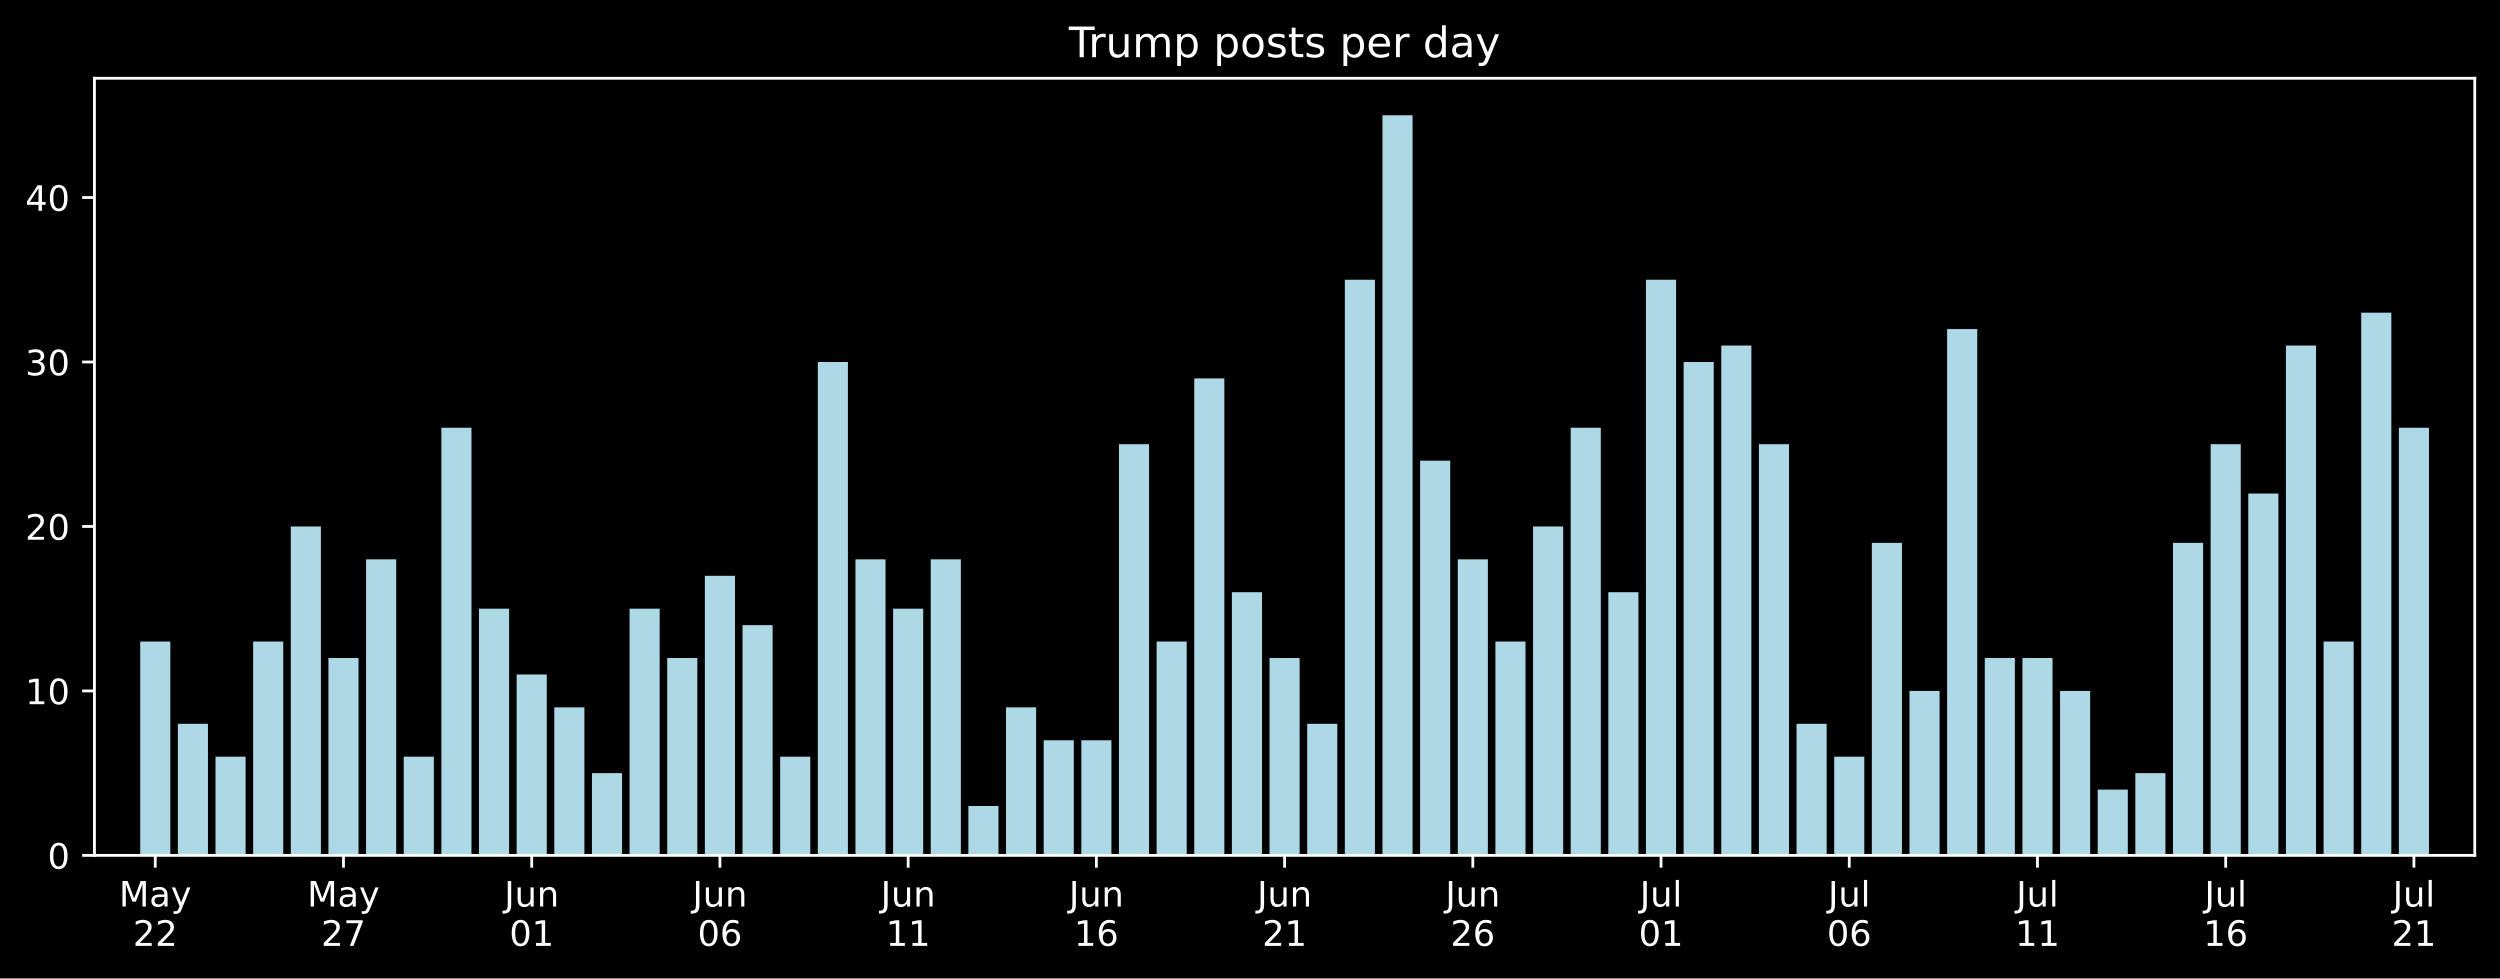
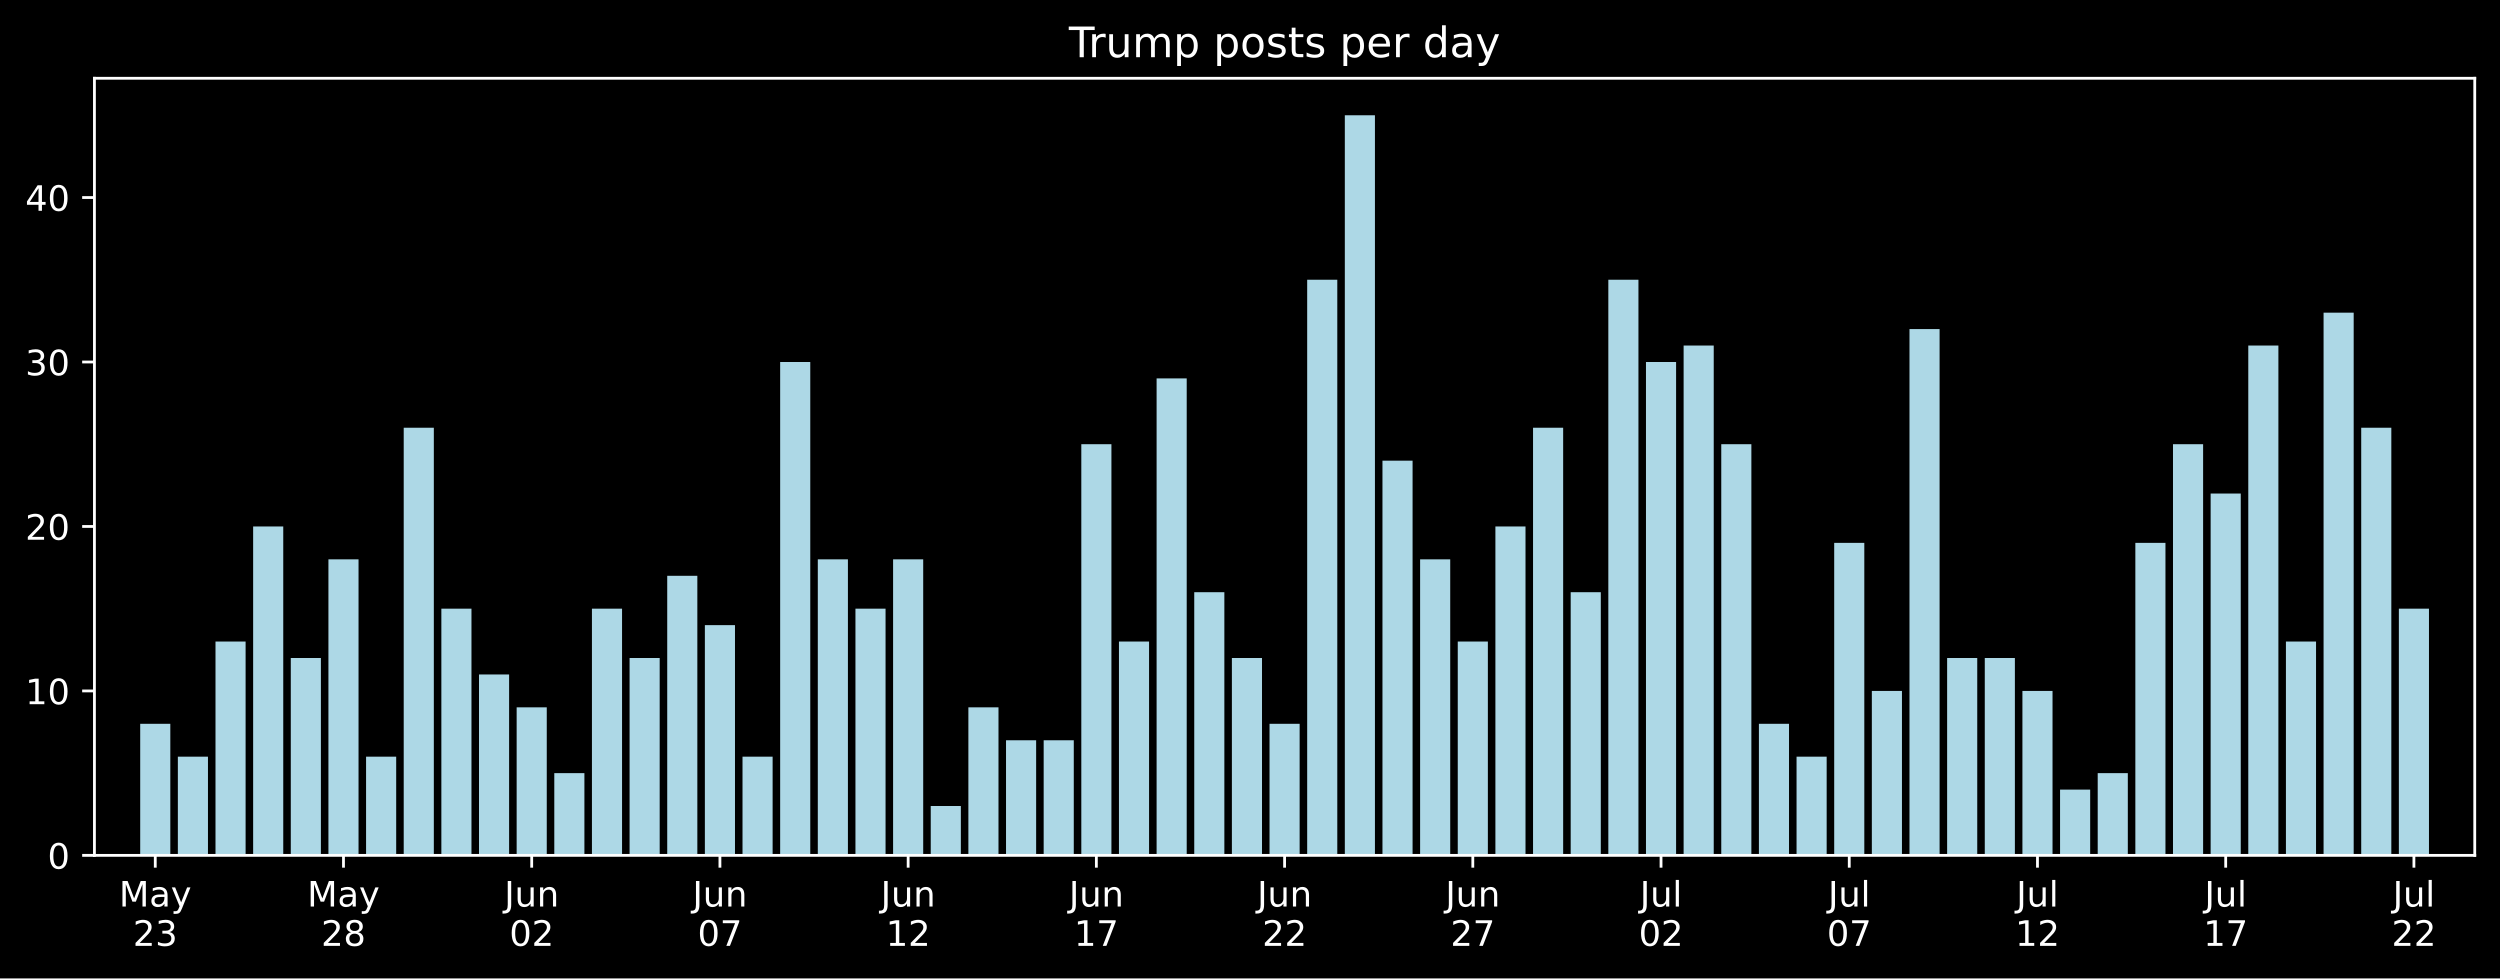
<svg xmlns="http://www.w3.org/2000/svg" xmlns:xlink="http://www.w3.org/1999/xlink" width="712.835pt" height="278.97pt" viewBox="0 0 712.835 278.97" version="1.1">
  <defs>
    <style type="text/css">*{stroke-linejoin: round; stroke-linecap: butt}</style>
  </defs>
  <g id="figure_1">
    <g id="patch_1">
      <path d="M 0 278.97  L 712.835 278.97  L 712.835 0  L 0 0  z " />
    </g>
    <g id="axes_1">
      <g id="patch_2">
        <path d="M 26.925 243.894  L 705.635 243.894  L 705.635 22.318  L 26.925 22.318  z " />
      </g>
      <g id="patch_3">
-         <path d="M 39.977 243.894  L 48.564 243.894  L 48.564 182.931  L 39.977 182.931  z " clip-path="url(#p8a9aedd2ec)" style="fill: #add8e6" />
+         <path d="M 39.977 243.894  L 48.564 243.894  L 48.564 206.379  L 39.977 206.379  z " clip-path="url(#pc06108d50e)" style="fill: #add8e6" />
      </g>
      <g id="patch_4">
-         <path d="M 50.711 243.894  L 59.298 243.894  L 59.298 206.379  L 50.711 206.379  z " clip-path="url(#p8a9aedd2ec)" style="fill: #add8e6" />
+         <path d="M 50.711 243.894  L 59.298 243.894  L 59.298 215.757  L 50.711 215.757  z " clip-path="url(#pc06108d50e)" style="fill: #add8e6" />
      </g>
      <g id="patch_5">
-         <path d="M 61.444 243.894  L 70.031 243.894  L 70.031 215.757  L 61.444 215.757  z " clip-path="url(#p8a9aedd2ec)" style="fill: #add8e6" />
+         <path d="M 61.444 243.894  L 70.031 243.894  L 70.031 182.931  L 61.444 182.931  z " clip-path="url(#pc06108d50e)" style="fill: #add8e6" />
      </g>
      <g id="patch_6">
-         <path d="M 72.178 243.894  L 80.765 243.894  L 80.765 182.931  L 72.178 182.931  z " clip-path="url(#p8a9aedd2ec)" style="fill: #add8e6" />
+         <path d="M 72.178 243.894  L 80.765 243.894  L 80.765 150.105  L 72.178 150.105  z " clip-path="url(#pc06108d50e)" style="fill: #add8e6" />
      </g>
      <g id="patch_7">
-         <path d="M 82.912 243.894  L 91.499 243.894  L 91.499 150.105  L 82.912 150.105  z " clip-path="url(#p8a9aedd2ec)" style="fill: #add8e6" />
+         <path d="M 82.912 243.894  L 91.499 243.894  L 91.499 187.621  L 82.912 187.621  z " clip-path="url(#pc06108d50e)" style="fill: #add8e6" />
      </g>
      <g id="patch_8">
-         <path d="M 93.645 243.894  L 102.232 243.894  L 102.232 187.621  L 93.645 187.621  z " clip-path="url(#p8a9aedd2ec)" style="fill: #add8e6" />
+         <path d="M 93.645 243.894  L 102.232 243.894  L 102.232 159.484  L 93.645 159.484  z " clip-path="url(#pc06108d50e)" style="fill: #add8e6" />
      </g>
      <g id="patch_9">
-         <path d="M 104.379 243.894  L 112.966 243.894  L 112.966 159.484  L 104.379 159.484  z " clip-path="url(#p8a9aedd2ec)" style="fill: #add8e6" />
+         <path d="M 104.379 243.894  L 112.966 243.894  L 112.966 215.757  L 104.379 215.757  z " clip-path="url(#pc06108d50e)" style="fill: #add8e6" />
      </g>
      <g id="patch_10">
-         <path d="M 115.113 243.894  L 123.7 243.894  L 123.7 215.757  L 115.113 215.757  z " clip-path="url(#p8a9aedd2ec)" style="fill: #add8e6" />
+         <path d="M 115.113 243.894  L 123.7 243.894  L 123.7 121.969  L 115.113 121.969  z " clip-path="url(#pc06108d50e)" style="fill: #add8e6" />
      </g>
      <g id="patch_11">
-         <path d="M 125.846 243.894  L 134.433 243.894  L 134.433 121.969  L 125.846 121.969  z " clip-path="url(#p8a9aedd2ec)" style="fill: #add8e6" />
+         <path d="M 125.846 243.894  L 134.433 243.894  L 134.433 173.553  L 125.846 173.553  z " clip-path="url(#pc06108d50e)" style="fill: #add8e6" />
      </g>
      <g id="patch_12">
-         <path d="M 136.58 243.894  L 145.167 243.894  L 145.167 173.553  L 136.58 173.553  z " clip-path="url(#p8a9aedd2ec)" style="fill: #add8e6" />
+         <path d="M 136.58 243.894  L 145.167 243.894  L 145.167 192.31  L 136.58 192.31  z " clip-path="url(#pc06108d50e)" style="fill: #add8e6" />
      </g>
      <g id="patch_13">
-         <path d="M 147.314 243.894  L 155.901 243.894  L 155.901 192.31  L 147.314 192.31  z " clip-path="url(#p8a9aedd2ec)" style="fill: #add8e6" />
+         <path d="M 147.314 243.894  L 155.901 243.894  L 155.901 201.689  L 147.314 201.689  z " clip-path="url(#pc06108d50e)" style="fill: #add8e6" />
      </g>
      <g id="patch_14">
-         <path d="M 158.047 243.894  L 166.634 243.894  L 166.634 201.689  L 158.047 201.689  z " clip-path="url(#p8a9aedd2ec)" style="fill: #add8e6" />
+         <path d="M 158.047 243.894  L 166.634 243.894  L 166.634 220.447  L 158.047 220.447  z " clip-path="url(#pc06108d50e)" style="fill: #add8e6" />
      </g>
      <g id="patch_15">
-         <path d="M 168.781 243.894  L 177.368 243.894  L 177.368 220.447  L 168.781 220.447  z " clip-path="url(#p8a9aedd2ec)" style="fill: #add8e6" />
+         <path d="M 168.781 243.894  L 177.368 243.894  L 177.368 173.553  L 168.781 173.553  z " clip-path="url(#pc06108d50e)" style="fill: #add8e6" />
      </g>
      <g id="patch_16">
-         <path d="M 179.515 243.894  L 188.101 243.894  L 188.101 173.553  L 179.515 173.553  z " clip-path="url(#p8a9aedd2ec)" style="fill: #add8e6" />
+         <path d="M 179.515 243.894  L 188.101 243.894  L 188.101 187.621  L 179.515 187.621  z " clip-path="url(#pc06108d50e)" style="fill: #add8e6" />
      </g>
      <g id="patch_17">
-         <path d="M 190.248 243.894  L 198.835 243.894  L 198.835 187.621  L 190.248 187.621  z " clip-path="url(#p8a9aedd2ec)" style="fill: #add8e6" />
+         <path d="M 190.248 243.894  L 198.835 243.894  L 198.835 164.174  L 190.248 164.174  z " clip-path="url(#pc06108d50e)" style="fill: #add8e6" />
      </g>
      <g id="patch_18">
-         <path d="M 200.982 243.894  L 209.569 243.894  L 209.569 164.174  L 200.982 164.174  z " clip-path="url(#p8a9aedd2ec)" style="fill: #add8e6" />
+         <path d="M 200.982 243.894  L 209.569 243.894  L 209.569 178.242  L 200.982 178.242  z " clip-path="url(#pc06108d50e)" style="fill: #add8e6" />
      </g>
      <g id="patch_19">
-         <path d="M 211.715 243.894  L 220.302 243.894  L 220.302 178.242  L 211.715 178.242  z " clip-path="url(#p8a9aedd2ec)" style="fill: #add8e6" />
+         <path d="M 211.715 243.894  L 220.302 243.894  L 220.302 215.757  L 211.715 215.757  z " clip-path="url(#pc06108d50e)" style="fill: #add8e6" />
      </g>
      <g id="patch_20">
-         <path d="M 222.449 243.894  L 231.036 243.894  L 231.036 215.757  L 222.449 215.757  z " clip-path="url(#p8a9aedd2ec)" style="fill: #add8e6" />
+         <path d="M 222.449 243.894  L 231.036 243.894  L 231.036 103.211  L 222.449 103.211  z " clip-path="url(#pc06108d50e)" style="fill: #add8e6" />
      </g>
      <g id="patch_21">
-         <path d="M 233.183 243.894  L 241.77 243.894  L 241.77 103.211  L 233.183 103.211  z " clip-path="url(#p8a9aedd2ec)" style="fill: #add8e6" />
+         <path d="M 233.183 243.894  L 241.77 243.894  L 241.77 159.484  L 233.183 159.484  z " clip-path="url(#pc06108d50e)" style="fill: #add8e6" />
      </g>
      <g id="patch_22">
-         <path d="M 243.916 243.894  L 252.503 243.894  L 252.503 159.484  L 243.916 159.484  z " clip-path="url(#p8a9aedd2ec)" style="fill: #add8e6" />
+         <path d="M 243.916 243.894  L 252.503 243.894  L 252.503 173.553  L 243.916 173.553  z " clip-path="url(#pc06108d50e)" style="fill: #add8e6" />
      </g>
      <g id="patch_23">
-         <path d="M 254.65 243.894  L 263.237 243.894  L 263.237 173.553  L 254.65 173.553  z " clip-path="url(#p8a9aedd2ec)" style="fill: #add8e6" />
+         <path d="M 254.65 243.894  L 263.237 243.894  L 263.237 159.484  L 254.65 159.484  z " clip-path="url(#pc06108d50e)" style="fill: #add8e6" />
      </g>
      <g id="patch_24">
-         <path d="M 265.384 243.894  L 273.971 243.894  L 273.971 159.484  L 265.384 159.484  z " clip-path="url(#p8a9aedd2ec)" style="fill: #add8e6" />
+         <path d="M 265.384 243.894  L 273.971 243.894  L 273.971 229.826  L 265.384 229.826  z " clip-path="url(#pc06108d50e)" style="fill: #add8e6" />
      </g>
      <g id="patch_25">
-         <path d="M 276.117 243.894  L 284.704 243.894  L 284.704 229.826  L 276.117 229.826  z " clip-path="url(#p8a9aedd2ec)" style="fill: #add8e6" />
+         <path d="M 276.117 243.894  L 284.704 243.894  L 284.704 201.689  L 276.117 201.689  z " clip-path="url(#pc06108d50e)" style="fill: #add8e6" />
      </g>
      <g id="patch_26">
-         <path d="M 286.851 243.894  L 295.438 243.894  L 295.438 201.689  L 286.851 201.689  z " clip-path="url(#p8a9aedd2ec)" style="fill: #add8e6" />
+         <path d="M 286.851 243.894  L 295.438 243.894  L 295.438 211.068  L 286.851 211.068  z " clip-path="url(#pc06108d50e)" style="fill: #add8e6" />
      </g>
      <g id="patch_27">
-         <path d="M 297.585 243.894  L 306.172 243.894  L 306.172 211.068  L 297.585 211.068  z " clip-path="url(#p8a9aedd2ec)" style="fill: #add8e6" />
+         <path d="M 297.585 243.894  L 306.172 243.894  L 306.172 211.068  L 297.585 211.068  z " clip-path="url(#pc06108d50e)" style="fill: #add8e6" />
      </g>
      <g id="patch_28">
-         <path d="M 308.318 243.894  L 316.905 243.894  L 316.905 211.068  L 308.318 211.068  z " clip-path="url(#p8a9aedd2ec)" style="fill: #add8e6" />
+         <path d="M 308.318 243.894  L 316.905 243.894  L 316.905 126.658  L 308.318 126.658  z " clip-path="url(#pc06108d50e)" style="fill: #add8e6" />
      </g>
      <g id="patch_29">
-         <path d="M 319.052 243.894  L 327.639 243.894  L 327.639 126.658  L 319.052 126.658  z " clip-path="url(#p8a9aedd2ec)" style="fill: #add8e6" />
+         <path d="M 319.052 243.894  L 327.639 243.894  L 327.639 182.931  L 319.052 182.931  z " clip-path="url(#pc06108d50e)" style="fill: #add8e6" />
      </g>
      <g id="patch_30">
-         <path d="M 329.786 243.894  L 338.373 243.894  L 338.373 182.931  L 329.786 182.931  z " clip-path="url(#p8a9aedd2ec)" style="fill: #add8e6" />
+         <path d="M 329.786 243.894  L 338.373 243.894  L 338.373 107.9  L 329.786 107.9  z " clip-path="url(#pc06108d50e)" style="fill: #add8e6" />
      </g>
      <g id="patch_31">
-         <path d="M 340.519 243.894  L 349.106 243.894  L 349.106 107.9  L 340.519 107.9  z " clip-path="url(#p8a9aedd2ec)" style="fill: #add8e6" />
+         <path d="M 340.519 243.894  L 349.106 243.894  L 349.106 168.863  L 340.519 168.863  z " clip-path="url(#pc06108d50e)" style="fill: #add8e6" />
      </g>
      <g id="patch_32">
-         <path d="M 351.253 243.894  L 359.84 243.894  L 359.84 168.863  L 351.253 168.863  z " clip-path="url(#p8a9aedd2ec)" style="fill: #add8e6" />
+         <path d="M 351.253 243.894  L 359.84 243.894  L 359.84 187.621  L 351.253 187.621  z " clip-path="url(#pc06108d50e)" style="fill: #add8e6" />
      </g>
      <g id="patch_33">
-         <path d="M 361.987 243.894  L 370.573 243.894  L 370.573 187.621  L 361.987 187.621  z " clip-path="url(#p8a9aedd2ec)" style="fill: #add8e6" />
+         <path d="M 361.987 243.894  L 370.573 243.894  L 370.573 206.379  L 361.987 206.379  z " clip-path="url(#pc06108d50e)" style="fill: #add8e6" />
      </g>
      <g id="patch_34">
-         <path d="M 372.72 243.894  L 381.307 243.894  L 381.307 206.379  L 372.72 206.379  z " clip-path="url(#p8a9aedd2ec)" style="fill: #add8e6" />
+         <path d="M 372.72 243.894  L 381.307 243.894  L 381.307 79.764  L 372.72 79.764  z " clip-path="url(#pc06108d50e)" style="fill: #add8e6" />
      </g>
      <g id="patch_35">
-         <path d="M 383.454 243.894  L 392.041 243.894  L 392.041 79.764  L 383.454 79.764  z " clip-path="url(#p8a9aedd2ec)" style="fill: #add8e6" />
+         <path d="M 383.454 243.894  L 392.041 243.894  L 392.041 32.869  L 383.454 32.869  z " clip-path="url(#pc06108d50e)" style="fill: #add8e6" />
      </g>
      <g id="patch_36">
-         <path d="M 394.187 243.894  L 402.774 243.894  L 402.774 32.869  L 394.187 32.869  z " clip-path="url(#p8a9aedd2ec)" style="fill: #add8e6" />
+         <path d="M 394.187 243.894  L 402.774 243.894  L 402.774 131.348  L 394.187 131.348  z " clip-path="url(#pc06108d50e)" style="fill: #add8e6" />
      </g>
      <g id="patch_37">
-         <path d="M 404.921 243.894  L 413.508 243.894  L 413.508 131.348  L 404.921 131.348  z " clip-path="url(#p8a9aedd2ec)" style="fill: #add8e6" />
+         <path d="M 404.921 243.894  L 413.508 243.894  L 413.508 159.484  L 404.921 159.484  z " clip-path="url(#pc06108d50e)" style="fill: #add8e6" />
      </g>
      <g id="patch_38">
-         <path d="M 415.655 243.894  L 424.242 243.894  L 424.242 159.484  L 415.655 159.484  z " clip-path="url(#p8a9aedd2ec)" style="fill: #add8e6" />
+         <path d="M 415.655 243.894  L 424.242 243.894  L 424.242 182.931  L 415.655 182.931  z " clip-path="url(#pc06108d50e)" style="fill: #add8e6" />
      </g>
      <g id="patch_39">
-         <path d="M 426.388 243.894  L 434.975 243.894  L 434.975 182.931  L 426.388 182.931  z " clip-path="url(#p8a9aedd2ec)" style="fill: #add8e6" />
+         <path d="M 426.388 243.894  L 434.975 243.894  L 434.975 150.105  L 426.388 150.105  z " clip-path="url(#pc06108d50e)" style="fill: #add8e6" />
      </g>
      <g id="patch_40">
-         <path d="M 437.122 243.894  L 445.709 243.894  L 445.709 150.105  L 437.122 150.105  z " clip-path="url(#p8a9aedd2ec)" style="fill: #add8e6" />
+         <path d="M 437.122 243.894  L 445.709 243.894  L 445.709 121.969  L 437.122 121.969  z " clip-path="url(#pc06108d50e)" style="fill: #add8e6" />
      </g>
      <g id="patch_41">
-         <path d="M 447.856 243.894  L 456.443 243.894  L 456.443 121.969  L 447.856 121.969  z " clip-path="url(#p8a9aedd2ec)" style="fill: #add8e6" />
+         <path d="M 447.856 243.894  L 456.443 243.894  L 456.443 168.863  L 447.856 168.863  z " clip-path="url(#pc06108d50e)" style="fill: #add8e6" />
      </g>
      <g id="patch_42">
-         <path d="M 458.589 243.894  L 467.176 243.894  L 467.176 168.863  L 458.589 168.863  z " clip-path="url(#p8a9aedd2ec)" style="fill: #add8e6" />
+         <path d="M 458.589 243.894  L 467.176 243.894  L 467.176 79.764  L 458.589 79.764  z " clip-path="url(#pc06108d50e)" style="fill: #add8e6" />
      </g>
      <g id="patch_43">
-         <path d="M 469.323 243.894  L 477.91 243.894  L 477.91 79.764  L 469.323 79.764  z " clip-path="url(#p8a9aedd2ec)" style="fill: #add8e6" />
+         <path d="M 469.323 243.894  L 477.91 243.894  L 477.91 103.211  L 469.323 103.211  z " clip-path="url(#pc06108d50e)" style="fill: #add8e6" />
      </g>
      <g id="patch_44">
-         <path d="M 480.057 243.894  L 488.644 243.894  L 488.644 103.211  L 480.057 103.211  z " clip-path="url(#p8a9aedd2ec)" style="fill: #add8e6" />
+         <path d="M 480.057 243.894  L 488.644 243.894  L 488.644 98.522  L 480.057 98.522  z " clip-path="url(#pc06108d50e)" style="fill: #add8e6" />
      </g>
      <g id="patch_45">
-         <path d="M 490.79 243.894  L 499.377 243.894  L 499.377 98.522  L 490.79 98.522  z " clip-path="url(#p8a9aedd2ec)" style="fill: #add8e6" />
+         <path d="M 490.79 243.894  L 499.377 243.894  L 499.377 126.658  L 490.79 126.658  z " clip-path="url(#pc06108d50e)" style="fill: #add8e6" />
      </g>
      <g id="patch_46">
-         <path d="M 501.524 243.894  L 510.111 243.894  L 510.111 126.658  L 501.524 126.658  z " clip-path="url(#p8a9aedd2ec)" style="fill: #add8e6" />
+         <path d="M 501.524 243.894  L 510.111 243.894  L 510.111 206.379  L 501.524 206.379  z " clip-path="url(#pc06108d50e)" style="fill: #add8e6" />
      </g>
      <g id="patch_47">
-         <path d="M 512.258 243.894  L 520.845 243.894  L 520.845 206.379  L 512.258 206.379  z " clip-path="url(#p8a9aedd2ec)" style="fill: #add8e6" />
+         <path d="M 512.258 243.894  L 520.845 243.894  L 520.845 215.757  L 512.258 215.757  z " clip-path="url(#pc06108d50e)" style="fill: #add8e6" />
      </g>
      <g id="patch_48">
-         <path d="M 522.991 243.894  L 531.578 243.894  L 531.578 215.757  L 522.991 215.757  z " clip-path="url(#p8a9aedd2ec)" style="fill: #add8e6" />
+         <path d="M 522.991 243.894  L 531.578 243.894  L 531.578 154.795  L 522.991 154.795  z " clip-path="url(#pc06108d50e)" style="fill: #add8e6" />
      </g>
      <g id="patch_49">
-         <path d="M 533.725 243.894  L 542.312 243.894  L 542.312 154.795  L 533.725 154.795  z " clip-path="url(#p8a9aedd2ec)" style="fill: #add8e6" />
+         <path d="M 533.725 243.894  L 542.312 243.894  L 542.312 197  L 533.725 197  z " clip-path="url(#pc06108d50e)" style="fill: #add8e6" />
      </g>
      <g id="patch_50">
-         <path d="M 544.459 243.894  L 553.045 243.894  L 553.045 197  L 544.459 197  z " clip-path="url(#p8a9aedd2ec)" style="fill: #add8e6" />
+         <path d="M 544.459 243.894  L 553.045 243.894  L 553.045 93.832  L 544.459 93.832  z " clip-path="url(#pc06108d50e)" style="fill: #add8e6" />
      </g>
      <g id="patch_51">
-         <path d="M 555.192 243.894  L 563.779 243.894  L 563.779 93.832  L 555.192 93.832  z " clip-path="url(#p8a9aedd2ec)" style="fill: #add8e6" />
+         <path d="M 555.192 243.894  L 563.779 243.894  L 563.779 187.621  L 555.192 187.621  z " clip-path="url(#pc06108d50e)" style="fill: #add8e6" />
      </g>
      <g id="patch_52">
-         <path d="M 565.926 243.894  L 574.513 243.894  L 574.513 187.621  L 565.926 187.621  z " clip-path="url(#p8a9aedd2ec)" style="fill: #add8e6" />
+         <path d="M 565.926 243.894  L 574.513 243.894  L 574.513 187.621  L 565.926 187.621  z " clip-path="url(#pc06108d50e)" style="fill: #add8e6" />
      </g>
      <g id="patch_53">
-         <path d="M 576.659 243.894  L 585.246 243.894  L 585.246 187.621  L 576.659 187.621  z " clip-path="url(#p8a9aedd2ec)" style="fill: #add8e6" />
+         <path d="M 576.659 243.894  L 585.246 243.894  L 585.246 197  L 576.659 197  z " clip-path="url(#pc06108d50e)" style="fill: #add8e6" />
      </g>
      <g id="patch_54">
-         <path d="M 587.393 243.894  L 595.98 243.894  L 595.98 197  L 587.393 197  z " clip-path="url(#p8a9aedd2ec)" style="fill: #add8e6" />
+         <path d="M 587.393 243.894  L 595.98 243.894  L 595.98 225.136  L 587.393 225.136  z " clip-path="url(#pc06108d50e)" style="fill: #add8e6" />
      </g>
      <g id="patch_55">
-         <path d="M 598.127 243.894  L 606.714 243.894  L 606.714 225.136  L 598.127 225.136  z " clip-path="url(#p8a9aedd2ec)" style="fill: #add8e6" />
+         <path d="M 598.127 243.894  L 606.714 243.894  L 606.714 220.447  L 598.127 220.447  z " clip-path="url(#pc06108d50e)" style="fill: #add8e6" />
      </g>
      <g id="patch_56">
-         <path d="M 608.86 243.894  L 617.447 243.894  L 617.447 220.447  L 608.86 220.447  z " clip-path="url(#p8a9aedd2ec)" style="fill: #add8e6" />
+         <path d="M 608.86 243.894  L 617.447 243.894  L 617.447 154.795  L 608.86 154.795  z " clip-path="url(#pc06108d50e)" style="fill: #add8e6" />
      </g>
      <g id="patch_57">
-         <path d="M 619.594 243.894  L 628.181 243.894  L 628.181 154.795  L 619.594 154.795  z " clip-path="url(#p8a9aedd2ec)" style="fill: #add8e6" />
+         <path d="M 619.594 243.894  L 628.181 243.894  L 628.181 126.658  L 619.594 126.658  z " clip-path="url(#pc06108d50e)" style="fill: #add8e6" />
      </g>
      <g id="patch_58">
-         <path d="M 630.328 243.894  L 638.915 243.894  L 638.915 126.658  L 630.328 126.658  z " clip-path="url(#p8a9aedd2ec)" style="fill: #add8e6" />
+         <path d="M 630.328 243.894  L 638.915 243.894  L 638.915 140.726  L 630.328 140.726  z " clip-path="url(#pc06108d50e)" style="fill: #add8e6" />
      </g>
      <g id="patch_59">
-         <path d="M 641.061 243.894  L 649.648 243.894  L 649.648 140.726  L 641.061 140.726  z " clip-path="url(#p8a9aedd2ec)" style="fill: #add8e6" />
+         <path d="M 641.061 243.894  L 649.648 243.894  L 649.648 98.522  L 641.061 98.522  z " clip-path="url(#pc06108d50e)" style="fill: #add8e6" />
      </g>
      <g id="patch_60">
-         <path d="M 651.795 243.894  L 660.382 243.894  L 660.382 98.522  L 651.795 98.522  z " clip-path="url(#p8a9aedd2ec)" style="fill: #add8e6" />
+         <path d="M 651.795 243.894  L 660.382 243.894  L 660.382 182.931  L 651.795 182.931  z " clip-path="url(#pc06108d50e)" style="fill: #add8e6" />
      </g>
      <g id="patch_61">
-         <path d="M 662.529 243.894  L 671.116 243.894  L 671.116 182.931  L 662.529 182.931  z " clip-path="url(#p8a9aedd2ec)" style="fill: #add8e6" />
+         <path d="M 662.529 243.894  L 671.116 243.894  L 671.116 89.143  L 662.529 89.143  z " clip-path="url(#pc06108d50e)" style="fill: #add8e6" />
      </g>
      <g id="patch_62">
-         <path d="M 673.262 243.894  L 681.849 243.894  L 681.849 89.143  L 673.262 89.143  z " clip-path="url(#p8a9aedd2ec)" style="fill: #add8e6" />
+         <path d="M 673.262 243.894  L 681.849 243.894  L 681.849 121.969  L 673.262 121.969  z " clip-path="url(#pc06108d50e)" style="fill: #add8e6" />
      </g>
      <g id="patch_63">
-         <path d="M 683.996 243.894  L 692.583 243.894  L 692.583 121.969  L 683.996 121.969  z " clip-path="url(#p8a9aedd2ec)" style="fill: #add8e6" />
+         <path d="M 683.996 243.894  L 692.583 243.894  L 692.583 173.553  L 683.996 173.553  z " clip-path="url(#pc06108d50e)" style="fill: #add8e6" />
      </g>
      <g id="matplotlib.axis_1">
        <g id="xtick_1">
          <g id="line2d_1">
            <defs>
-               <path id="m2faa9146d8" d="M 0 0  L 0 3.5  " style="stroke: #ffffff; stroke-width: 0.8" />
+               <path id="m90e3560747" d="M 0 0  L 0 3.5  " style="stroke: #ffffff; stroke-width: 0.8" />
            </defs>
            <g>
-               <use xlink:href="#m2faa9146d8" x="44.271" y="243.894" style="fill: #ffffff; stroke: #ffffff; stroke-width: 0.8" />
+               <use xlink:href="#m90e3560747" x="44.271" y="243.894" style="fill: #ffffff; stroke: #ffffff; stroke-width: 0.8" />
            </g>
          </g>
          <g id="text_1">
            <g style="fill: #ffffff" transform="translate(33.93307 258.4926) scale(0.1 -0.1)">
              <defs>
                <path id="DejaVuSans-4d" d="M 628 4666  L 1569 4666  L 2759 1491  L 3956 4666  L 4897 4666  L 4897 0  L 4281 0  L 4281 4097  L 3078 897  L 2444 897  L 1241 4097  L 1241 0  L 628 0  L 628 4666  z " transform="scale(0.015625)" />
                <path id="DejaVuSans-61" d="M 2194 1759  Q 1497 1759 1228 1600  Q 959 1441 959 1056  Q 959 750 1161 570  Q 1363 391 1709 391  Q 2188 391 2477 730  Q 2766 1069 2766 1631  L 2766 1759  L 2194 1759  z M 3341 1997  L 3341 0  L 2766 0  L 2766 531  Q 2569 213 2275 61  Q 1981 -91 1556 -91  Q 1019 -91 701 211  Q 384 513 384 1019  Q 384 1609 779 1909  Q 1175 2209 1959 2209  L 2766 2209  L 2766 2266  Q 2766 2663 2505 2880  Q 2244 3097 1772 3097  Q 1472 3097 1187 3025  Q 903 2953 641 2809  L 641 3341  Q 956 3463 1253 3523  Q 1550 3584 1831 3584  Q 2591 3584 2966 3190  Q 3341 2797 3341 1997  z " transform="scale(0.015625)" />
                <path id="DejaVuSans-79" d="M 2059 -325  Q 1816 -950 1584 -1140  Q 1353 -1331 966 -1331  L 506 -1331  L 506 -850  L 844 -850  Q 1081 -850 1212 -737  Q 1344 -625 1503 -206  L 1606 56  L 191 3500  L 800 3500  L 1894 763  L 2988 3500  L 3597 3500  L 2059 -325  z " transform="scale(0.015625)" />
              </defs>
              <use xlink:href="#DejaVuSans-4d" />
              <use xlink:href="#DejaVuSans-61" x="86.279" />
              <use xlink:href="#DejaVuSans-79" x="147.559" />
            </g>
            <g style="fill: #ffffff" transform="translate(37.90807 269.6904) scale(0.1 -0.1)">
              <defs>
                <path id="DejaVuSans-32" d="M 1228 531  L 3431 531  L 3431 0  L 469 0  L 469 531  Q 828 903 1448 1529  Q 2069 2156 2228 2338  Q 2531 2678 2651 2914  Q 2772 3150 2772 3378  Q 2772 3750 2511 3984  Q 2250 4219 1831 4219  Q 1534 4219 1204 4116  Q 875 4013 500 3803  L 500 4441  Q 881 4594 1212 4672  Q 1544 4750 1819 4750  Q 2544 4750 2975 4387  Q 3406 4025 3406 3419  Q 3406 3131 3298 2873  Q 3191 2616 2906 2266  Q 2828 2175 2409 1742  Q 1991 1309 1228 531  z " transform="scale(0.015625)" />
+                 <path id="DejaVuSans-33" d="M 2597 2516  Q 3050 2419 3304 2112  Q 3559 1806 3559 1356  Q 3559 666 3084 287  Q 2609 -91 1734 -91  Q 1441 -91 1130 -33  Q 819 25 488 141  L 488 750  Q 750 597 1062 519  Q 1375 441 1716 441  Q 2309 441 2620 675  Q 2931 909 2931 1356  Q 2931 1769 2642 2001  Q 2353 2234 1838 2234  L 1294 2234  L 1294 2753  L 1863 2753  Q 2328 2753 2575 2939  Q 2822 3125 2822 3475  Q 2822 3834 2567 4026  Q 2313 4219 1838 4219  Q 1578 4219 1281 4162  Q 984 4106 628 3988  L 628 4550  Q 988 4650 1302 4700  Q 1616 4750 1894 4750  Q 2613 4750 3031 4423  Q 3450 4097 3450 3541  Q 3450 3153 3228 2886  Q 3006 2619 2597 2516  z " transform="scale(0.015625)" />
              </defs>
              <use xlink:href="#DejaVuSans-32" />
-               <use xlink:href="#DejaVuSans-32" x="63.623" />
+               <use xlink:href="#DejaVuSans-33" x="63.623" />
            </g>
          </g>
        </g>
        <g id="xtick_2">
          <g id="line2d_2">
            <g>
-               <use xlink:href="#m2faa9146d8" x="97.939" y="243.894" style="fill: #ffffff; stroke: #ffffff; stroke-width: 0.8" />
+               <use xlink:href="#m90e3560747" x="97.939" y="243.894" style="fill: #ffffff; stroke: #ffffff; stroke-width: 0.8" />
            </g>
          </g>
          <g id="text_2">
            <g style="fill: #ffffff" transform="translate(87.60131 258.4926) scale(0.1 -0.1)">
              <use xlink:href="#DejaVuSans-4d" />
              <use xlink:href="#DejaVuSans-61" x="86.279" />
              <use xlink:href="#DejaVuSans-79" x="147.559" />
            </g>
            <g style="fill: #ffffff" transform="translate(91.57631 269.6904) scale(0.1 -0.1)">
              <defs>
-                 <path id="DejaVuSans-37" d="M 525 4666  L 3525 4666  L 3525 4397  L 1831 0  L 1172 0  L 2766 4134  L 525 4134  L 525 4666  z " transform="scale(0.015625)" />
+                 <path id="DejaVuSans-38" d="M 2034 2216  Q 1584 2216 1326 1975  Q 1069 1734 1069 1313  Q 1069 891 1326 650  Q 1584 409 2034 409  Q 2484 409 2743 651  Q 3003 894 3003 1313  Q 3003 1734 2745 1975  Q 2488 2216 2034 2216  z M 1403 2484  Q 997 2584 770 2862  Q 544 3141 544 3541  Q 544 4100 942 4425  Q 1341 4750 2034 4750  Q 2731 4750 3128 4425  Q 3525 4100 3525 3541  Q 3525 3141 3298 2862  Q 3072 2584 2669 2484  Q 3125 2378 3379 2068  Q 3634 1759 3634 1313  Q 3634 634 3220 271  Q 2806 -91 2034 -91  Q 1263 -91 848 271  Q 434 634 434 1313  Q 434 1759 690 2068  Q 947 2378 1403 2484  z M 1172 3481  Q 1172 3119 1398 2916  Q 1625 2713 2034 2713  Q 2441 2713 2670 2916  Q 2900 3119 2900 3481  Q 2900 3844 2670 4047  Q 2441 4250 2034 4250  Q 1625 4250 1398 4047  Q 1172 3844 1172 3481  z " transform="scale(0.015625)" />
              </defs>
              <use xlink:href="#DejaVuSans-32" />
-               <use xlink:href="#DejaVuSans-37" x="63.623" />
+               <use xlink:href="#DejaVuSans-38" x="63.623" />
            </g>
          </g>
        </g>
        <g id="xtick_3">
          <g id="line2d_3">
            <g>
-               <use xlink:href="#m2faa9146d8" x="151.607" y="243.894" style="fill: #ffffff; stroke: #ffffff; stroke-width: 0.8" />
+               <use xlink:href="#m90e3560747" x="151.607" y="243.894" style="fill: #ffffff; stroke: #ffffff; stroke-width: 0.8" />
            </g>
          </g>
          <g id="text_3">
            <g style="fill: #ffffff" transform="translate(143.7945 258.4926) scale(0.1 -0.1)">
              <defs>
                <path id="DejaVuSans-4a" d="M 628 4666  L 1259 4666  L 1259 325  Q 1259 -519 939 -900  Q 619 -1281 -91 -1281  L -331 -1281  L -331 -750  L -134 -750  Q 284 -750 456 -515  Q 628 -281 628 325  L 628 4666  z " transform="scale(0.015625)" />
                <path id="DejaVuSans-75" d="M 544 1381  L 544 3500  L 1119 3500  L 1119 1403  Q 1119 906 1312 657  Q 1506 409 1894 409  Q 2359 409 2629 706  Q 2900 1003 2900 1516  L 2900 3500  L 3475 3500  L 3475 0  L 2900 0  L 2900 538  Q 2691 219 2414 64  Q 2138 -91 1772 -91  Q 1169 -91 856 284  Q 544 659 544 1381  z M 1991 3584  L 1991 3584  z " transform="scale(0.015625)" />
                <path id="DejaVuSans-6e" d="M 3513 2113  L 3513 0  L 2938 0  L 2938 2094  Q 2938 2591 2744 2837  Q 2550 3084 2163 3084  Q 1697 3084 1428 2787  Q 1159 2491 1159 1978  L 1159 0  L 581 0  L 581 3500  L 1159 3500  L 1159 2956  Q 1366 3272 1645 3428  Q 1925 3584 2291 3584  Q 2894 3584 3203 3211  Q 3513 2838 3513 2113  z " transform="scale(0.015625)" />
              </defs>
              <use xlink:href="#DejaVuSans-4a" />
              <use xlink:href="#DejaVuSans-75" x="29.492" />
              <use xlink:href="#DejaVuSans-6e" x="92.871" />
            </g>
            <g style="fill: #ffffff" transform="translate(145.2446 269.6904) scale(0.1 -0.1)">
              <defs>
                <path id="DejaVuSans-30" d="M 2034 4250  Q 1547 4250 1301 3770  Q 1056 3291 1056 2328  Q 1056 1369 1301 889  Q 1547 409 2034 409  Q 2525 409 2770 889  Q 3016 1369 3016 2328  Q 3016 3291 2770 3770  Q 2525 4250 2034 4250  z M 2034 4750  Q 2819 4750 3233 4129  Q 3647 3509 3647 2328  Q 3647 1150 3233 529  Q 2819 -91 2034 -91  Q 1250 -91 836 529  Q 422 1150 422 2328  Q 422 3509 836 4129  Q 1250 4750 2034 4750  z " transform="scale(0.015625)" />
-                 <path id="DejaVuSans-31" d="M 794 531  L 1825 531  L 1825 4091  L 703 3866  L 703 4441  L 1819 4666  L 2450 4666  L 2450 531  L 3481 531  L 3481 0  L 794 0  L 794 531  z " transform="scale(0.015625)" />
              </defs>
              <use xlink:href="#DejaVuSans-30" />
-               <use xlink:href="#DejaVuSans-31" x="63.623" />
+               <use xlink:href="#DejaVuSans-32" x="63.623" />
            </g>
          </g>
        </g>
        <g id="xtick_4">
          <g id="line2d_4">
            <g>
-               <use xlink:href="#m2faa9146d8" x="205.275" y="243.894" style="fill: #ffffff; stroke: #ffffff; stroke-width: 0.8" />
+               <use xlink:href="#m90e3560747" x="205.275" y="243.894" style="fill: #ffffff; stroke: #ffffff; stroke-width: 0.8" />
            </g>
          </g>
          <g id="text_4">
            <g style="fill: #ffffff" transform="translate(197.4628 258.4926) scale(0.1 -0.1)">
              <use xlink:href="#DejaVuSans-4a" />
              <use xlink:href="#DejaVuSans-75" x="29.492" />
              <use xlink:href="#DejaVuSans-6e" x="92.871" />
            </g>
            <g style="fill: #ffffff" transform="translate(198.9128 269.6904) scale(0.1 -0.1)">
              <defs>
-                 <path id="DejaVuSans-36" d="M 2113 2584  Q 1688 2584 1439 2293  Q 1191 2003 1191 1497  Q 1191 994 1439 701  Q 1688 409 2113 409  Q 2538 409 2786 701  Q 3034 994 3034 1497  Q 3034 2003 2786 2293  Q 2538 2584 2113 2584  z M 3366 4563  L 3366 3988  Q 3128 4100 2886 4159  Q 2644 4219 2406 4219  Q 1781 4219 1451 3797  Q 1122 3375 1075 2522  Q 1259 2794 1537 2939  Q 1816 3084 2150 3084  Q 2853 3084 3261 2657  Q 3669 2231 3669 1497  Q 3669 778 3244 343  Q 2819 -91 2113 -91  Q 1303 -91 875 529  Q 447 1150 447 2328  Q 447 3434 972 4092  Q 1497 4750 2381 4750  Q 2619 4750 2861 4703  Q 3103 4656 3366 4563  z " transform="scale(0.015625)" />
+                 <path id="DejaVuSans-37" d="M 525 4666  L 3525 4666  L 3525 4397  L 1831 0  L 1172 0  L 2766 4134  L 525 4134  L 525 4666  z " transform="scale(0.015625)" />
              </defs>
              <use xlink:href="#DejaVuSans-30" />
-               <use xlink:href="#DejaVuSans-36" x="63.623" />
+               <use xlink:href="#DejaVuSans-37" x="63.623" />
            </g>
          </g>
        </g>
        <g id="xtick_5">
          <g id="line2d_5">
            <g>
-               <use xlink:href="#m2faa9146d8" x="258.944" y="243.894" style="fill: #ffffff; stroke: #ffffff; stroke-width: 0.8" />
+               <use xlink:href="#m90e3560747" x="258.944" y="243.894" style="fill: #ffffff; stroke: #ffffff; stroke-width: 0.8" />
            </g>
          </g>
          <g id="text_5">
            <g style="fill: #ffffff" transform="translate(251.131 258.4926) scale(0.1 -0.1)">
              <use xlink:href="#DejaVuSans-4a" />
              <use xlink:href="#DejaVuSans-75" x="29.492" />
              <use xlink:href="#DejaVuSans-6e" x="92.871" />
            </g>
            <g style="fill: #ffffff" transform="translate(252.581 269.6904) scale(0.1 -0.1)">
+               <defs>
+                 <path id="DejaVuSans-31" d="M 794 531  L 1825 531  L 1825 4091  L 703 3866  L 703 4441  L 1819 4666  L 2450 4666  L 2450 531  L 3481 531  L 3481 0  L 794 0  L 794 531  z " transform="scale(0.015625)" />
+               </defs>
              <use xlink:href="#DejaVuSans-31" />
-               <use xlink:href="#DejaVuSans-31" x="63.623" />
+               <use xlink:href="#DejaVuSans-32" x="63.623" />
            </g>
          </g>
        </g>
        <g id="xtick_6">
          <g id="line2d_6">
            <g>
-               <use xlink:href="#m2faa9146d8" x="312.612" y="243.894" style="fill: #ffffff; stroke: #ffffff; stroke-width: 0.8" />
+               <use xlink:href="#m90e3560747" x="312.612" y="243.894" style="fill: #ffffff; stroke: #ffffff; stroke-width: 0.8" />
            </g>
          </g>
          <g id="text_6">
            <g style="fill: #ffffff" transform="translate(304.7993 258.4926) scale(0.1 -0.1)">
              <use xlink:href="#DejaVuSans-4a" />
              <use xlink:href="#DejaVuSans-75" x="29.492" />
              <use xlink:href="#DejaVuSans-6e" x="92.871" />
            </g>
            <g style="fill: #ffffff" transform="translate(306.2493 269.6904) scale(0.1 -0.1)">
              <use xlink:href="#DejaVuSans-31" />
-               <use xlink:href="#DejaVuSans-36" x="63.623" />
+               <use xlink:href="#DejaVuSans-37" x="63.623" />
            </g>
          </g>
        </g>
        <g id="xtick_7">
          <g id="line2d_7">
            <g>
-               <use xlink:href="#m2faa9146d8" x="366.28" y="243.894" style="fill: #ffffff; stroke: #ffffff; stroke-width: 0.8" />
+               <use xlink:href="#m90e3560747" x="366.28" y="243.894" style="fill: #ffffff; stroke: #ffffff; stroke-width: 0.8" />
            </g>
          </g>
          <g id="text_7">
            <g style="fill: #ffffff" transform="translate(358.4675 258.4926) scale(0.1 -0.1)">
              <use xlink:href="#DejaVuSans-4a" />
              <use xlink:href="#DejaVuSans-75" x="29.492" />
              <use xlink:href="#DejaVuSans-6e" x="92.871" />
            </g>
            <g style="fill: #ffffff" transform="translate(359.9175 269.6904) scale(0.1 -0.1)">
              <use xlink:href="#DejaVuSans-32" />
-               <use xlink:href="#DejaVuSans-31" x="63.623" />
+               <use xlink:href="#DejaVuSans-32" x="63.623" />
            </g>
          </g>
        </g>
        <g id="xtick_8">
          <g id="line2d_8">
            <g>
-               <use xlink:href="#m2faa9146d8" x="419.948" y="243.894" style="fill: #ffffff; stroke: #ffffff; stroke-width: 0.8" />
+               <use xlink:href="#m90e3560747" x="419.948" y="243.894" style="fill: #ffffff; stroke: #ffffff; stroke-width: 0.8" />
            </g>
          </g>
          <g id="text_8">
            <g style="fill: #ffffff" transform="translate(412.1357 258.4926) scale(0.1 -0.1)">
              <use xlink:href="#DejaVuSans-4a" />
              <use xlink:href="#DejaVuSans-75" x="29.492" />
              <use xlink:href="#DejaVuSans-6e" x="92.871" />
            </g>
            <g style="fill: #ffffff" transform="translate(413.5857 269.6904) scale(0.1 -0.1)">
              <use xlink:href="#DejaVuSans-32" />
-               <use xlink:href="#DejaVuSans-36" x="63.623" />
+               <use xlink:href="#DejaVuSans-37" x="63.623" />
            </g>
          </g>
        </g>
        <g id="xtick_9">
          <g id="line2d_9">
            <g>
-               <use xlink:href="#m2faa9146d8" x="473.616" y="243.894" style="fill: #ffffff; stroke: #ffffff; stroke-width: 0.8" />
+               <use xlink:href="#m90e3560747" x="473.616" y="243.894" style="fill: #ffffff; stroke: #ffffff; stroke-width: 0.8" />
            </g>
          </g>
          <g id="text_9">
            <g style="fill: #ffffff" transform="translate(467.5837 258.4926) scale(0.1 -0.1)">
              <defs>
                <path id="DejaVuSans-6c" d="M 603 4863  L 1178 4863  L 1178 0  L 603 0  L 603 4863  z " transform="scale(0.015625)" />
              </defs>
              <use xlink:href="#DejaVuSans-4a" />
              <use xlink:href="#DejaVuSans-75" x="29.492" />
              <use xlink:href="#DejaVuSans-6c" x="92.871" />
            </g>
            <g style="fill: #ffffff" transform="translate(467.254 269.6904) scale(0.1 -0.1)">
              <use xlink:href="#DejaVuSans-30" />
-               <use xlink:href="#DejaVuSans-31" x="63.623" />
+               <use xlink:href="#DejaVuSans-32" x="63.623" />
            </g>
          </g>
        </g>
        <g id="xtick_10">
          <g id="line2d_10">
            <g>
-               <use xlink:href="#m2faa9146d8" x="527.285" y="243.894" style="fill: #ffffff; stroke: #ffffff; stroke-width: 0.8" />
+               <use xlink:href="#m90e3560747" x="527.285" y="243.894" style="fill: #ffffff; stroke: #ffffff; stroke-width: 0.8" />
            </g>
          </g>
          <g id="text_10">
            <g style="fill: #ffffff" transform="translate(521.2519 258.4926) scale(0.1 -0.1)">
              <use xlink:href="#DejaVuSans-4a" />
              <use xlink:href="#DejaVuSans-75" x="29.492" />
              <use xlink:href="#DejaVuSans-6c" x="92.871" />
            </g>
            <g style="fill: #ffffff" transform="translate(520.9222 269.6904) scale(0.1 -0.1)">
              <use xlink:href="#DejaVuSans-30" />
-               <use xlink:href="#DejaVuSans-36" x="63.623" />
+               <use xlink:href="#DejaVuSans-37" x="63.623" />
            </g>
          </g>
        </g>
        <g id="xtick_11">
          <g id="line2d_11">
            <g>
-               <use xlink:href="#m2faa9146d8" x="580.953" y="243.894" style="fill: #ffffff; stroke: #ffffff; stroke-width: 0.8" />
+               <use xlink:href="#m90e3560747" x="580.953" y="243.894" style="fill: #ffffff; stroke: #ffffff; stroke-width: 0.8" />
            </g>
          </g>
          <g id="text_11">
            <g style="fill: #ffffff" transform="translate(574.9201 258.4926) scale(0.1 -0.1)">
              <use xlink:href="#DejaVuSans-4a" />
              <use xlink:href="#DejaVuSans-75" x="29.492" />
              <use xlink:href="#DejaVuSans-6c" x="92.871" />
            </g>
            <g style="fill: #ffffff" transform="translate(574.5905 269.6904) scale(0.1 -0.1)">
              <use xlink:href="#DejaVuSans-31" />
-               <use xlink:href="#DejaVuSans-31" x="63.623" />
+               <use xlink:href="#DejaVuSans-32" x="63.623" />
            </g>
          </g>
        </g>
        <g id="xtick_12">
          <g id="line2d_12">
            <g>
-               <use xlink:href="#m2faa9146d8" x="634.621" y="243.894" style="fill: #ffffff; stroke: #ffffff; stroke-width: 0.8" />
+               <use xlink:href="#m90e3560747" x="634.621" y="243.894" style="fill: #ffffff; stroke: #ffffff; stroke-width: 0.8" />
            </g>
          </g>
          <g id="text_12">
            <g style="fill: #ffffff" transform="translate(628.5884 258.4926) scale(0.1 -0.1)">
              <use xlink:href="#DejaVuSans-4a" />
              <use xlink:href="#DejaVuSans-75" x="29.492" />
              <use xlink:href="#DejaVuSans-6c" x="92.871" />
            </g>
            <g style="fill: #ffffff" transform="translate(628.2587 269.6904) scale(0.1 -0.1)">
              <use xlink:href="#DejaVuSans-31" />
-               <use xlink:href="#DejaVuSans-36" x="63.623" />
+               <use xlink:href="#DejaVuSans-37" x="63.623" />
            </g>
          </g>
        </g>
        <g id="xtick_13">
          <g id="line2d_13">
            <g>
-               <use xlink:href="#m2faa9146d8" x="688.289" y="243.894" style="fill: #ffffff; stroke: #ffffff; stroke-width: 0.8" />
+               <use xlink:href="#m90e3560747" x="688.289" y="243.894" style="fill: #ffffff; stroke: #ffffff; stroke-width: 0.8" />
            </g>
          </g>
          <g id="text_13">
            <g style="fill: #ffffff" transform="translate(682.2566 258.4926) scale(0.1 -0.1)">
              <use xlink:href="#DejaVuSans-4a" />
              <use xlink:href="#DejaVuSans-75" x="29.492" />
              <use xlink:href="#DejaVuSans-6c" x="92.871" />
            </g>
            <g style="fill: #ffffff" transform="translate(681.9269 269.6904) scale(0.1 -0.1)">
              <use xlink:href="#DejaVuSans-32" />
-               <use xlink:href="#DejaVuSans-31" x="63.623" />
+               <use xlink:href="#DejaVuSans-32" x="63.623" />
            </g>
          </g>
        </g>
      </g>
      <g id="matplotlib.axis_2">
        <g id="ytick_1">
          <g id="line2d_14">
            <defs>
-               <path id="mccd4a394cf" d="M 0 0  L -3.5 0  " style="stroke: #ffffff; stroke-width: 0.8" />
+               <path id="m44a73dd4d2" d="M 0 0  L -3.5 0  " style="stroke: #ffffff; stroke-width: 0.8" />
            </defs>
            <g>
-               <use xlink:href="#mccd4a394cf" x="26.925" y="243.894" style="fill: #ffffff; stroke: #ffffff; stroke-width: 0.8" />
+               <use xlink:href="#m44a73dd4d2" x="26.925" y="243.894" style="fill: #ffffff; stroke: #ffffff; stroke-width: 0.8" />
            </g>
          </g>
          <g id="text_14">
            <g style="fill: #ffffff" transform="translate(13.5625 247.6933) scale(0.1 -0.1)">
              <use xlink:href="#DejaVuSans-30" />
            </g>
          </g>
        </g>
        <g id="ytick_2">
          <g id="line2d_15">
            <g>
-               <use xlink:href="#mccd4a394cf" x="26.925" y="197" style="fill: #ffffff; stroke: #ffffff; stroke-width: 0.8" />
+               <use xlink:href="#m44a73dd4d2" x="26.925" y="197" style="fill: #ffffff; stroke: #ffffff; stroke-width: 0.8" />
            </g>
          </g>
          <g id="text_15">
            <g style="fill: #ffffff" transform="translate(7.2 200.799) scale(0.1 -0.1)">
              <use xlink:href="#DejaVuSans-31" />
              <use xlink:href="#DejaVuSans-30" x="63.623" />
            </g>
          </g>
        </g>
        <g id="ytick_3">
          <g id="line2d_16">
            <g>
-               <use xlink:href="#mccd4a394cf" x="26.925" y="150.105" style="fill: #ffffff; stroke: #ffffff; stroke-width: 0.8" />
+               <use xlink:href="#m44a73dd4d2" x="26.925" y="150.105" style="fill: #ffffff; stroke: #ffffff; stroke-width: 0.8" />
            </g>
          </g>
          <g id="text_16">
            <g style="fill: #ffffff" transform="translate(7.2 153.9046) scale(0.1 -0.1)">
              <use xlink:href="#DejaVuSans-32" />
              <use xlink:href="#DejaVuSans-30" x="63.623" />
            </g>
          </g>
        </g>
        <g id="ytick_4">
          <g id="line2d_17">
            <g>
-               <use xlink:href="#mccd4a394cf" x="26.925" y="103.211" style="fill: #ffffff; stroke: #ffffff; stroke-width: 0.8" />
+               <use xlink:href="#m44a73dd4d2" x="26.925" y="103.211" style="fill: #ffffff; stroke: #ffffff; stroke-width: 0.8" />
            </g>
          </g>
          <g id="text_17">
            <g style="fill: #ffffff" transform="translate(7.2 107.0102) scale(0.1 -0.1)">
-               <defs>
-                 <path id="DejaVuSans-33" d="M 2597 2516  Q 3050 2419 3304 2112  Q 3559 1806 3559 1356  Q 3559 666 3084 287  Q 2609 -91 1734 -91  Q 1441 -91 1130 -33  Q 819 25 488 141  L 488 750  Q 750 597 1062 519  Q 1375 441 1716 441  Q 2309 441 2620 675  Q 2931 909 2931 1356  Q 2931 1769 2642 2001  Q 2353 2234 1838 2234  L 1294 2234  L 1294 2753  L 1863 2753  Q 2328 2753 2575 2939  Q 2822 3125 2822 3475  Q 2822 3834 2567 4026  Q 2313 4219 1838 4219  Q 1578 4219 1281 4162  Q 984 4106 628 3988  L 628 4550  Q 988 4650 1302 4700  Q 1616 4750 1894 4750  Q 2613 4750 3031 4423  Q 3450 4097 3450 3541  Q 3450 3153 3228 2886  Q 3006 2619 2597 2516  z " transform="scale(0.015625)" />
-               </defs>
              <use xlink:href="#DejaVuSans-33" />
              <use xlink:href="#DejaVuSans-30" x="63.623" />
            </g>
          </g>
        </g>
        <g id="ytick_5">
          <g id="line2d_18">
            <g>
-               <use xlink:href="#mccd4a394cf" x="26.925" y="56.317" style="fill: #ffffff; stroke: #ffffff; stroke-width: 0.8" />
+               <use xlink:href="#m44a73dd4d2" x="26.925" y="56.317" style="fill: #ffffff; stroke: #ffffff; stroke-width: 0.8" />
            </g>
          </g>
          <g id="text_18">
            <g style="fill: #ffffff" transform="translate(7.2 60.11578) scale(0.1 -0.1)">
              <defs>
                <path id="DejaVuSans-34" d="M 2419 4116  L 825 1625  L 2419 1625  L 2419 4116  z M 2253 4666  L 3047 4666  L 3047 1625  L 3713 1625  L 3713 1100  L 3047 1100  L 3047 0  L 2419 0  L 2419 1100  L 313 1100  L 313 1709  L 2253 4666  z " transform="scale(0.015625)" />
              </defs>
              <use xlink:href="#DejaVuSans-34" />
              <use xlink:href="#DejaVuSans-30" x="63.623" />
            </g>
          </g>
        </g>
      </g>
      <g id="patch_64">
        <path d="M 26.925 243.894  L 26.925 22.318  " style="fill: none; stroke: #ffffff; stroke-width: 0.8; stroke-linejoin: miter; stroke-linecap: square" />
      </g>
      <g id="patch_65">
        <path d="M 705.635 243.894  L 705.635 22.318  " style="fill: none; stroke: #ffffff; stroke-width: 0.8; stroke-linejoin: miter; stroke-linecap: square" />
      </g>
      <g id="patch_66">
        <path d="M 26.925 243.894  L 705.635 243.894  " style="fill: none; stroke: #ffffff; stroke-width: 0.8; stroke-linejoin: miter; stroke-linecap: square" />
      </g>
      <g id="patch_67">
        <path d="M 26.925 22.318  L 705.635 22.318  " style="fill: none; stroke: #ffffff; stroke-width: 0.8; stroke-linejoin: miter; stroke-linecap: square" />
      </g>
      <g id="text_19">
        <g style="fill: #ffffff" transform="translate(304.7688 16.31812) scale(0.12 -0.12)">
          <defs>
            <path id="DejaVuSans-54" d="M -19 4666  L 3928 4666  L 3928 4134  L 2272 4134  L 2272 0  L 1638 0  L 1638 4134  L -19 4134  L -19 4666  z " transform="scale(0.015625)" />
            <path id="DejaVuSans-72" d="M 2631 2963  Q 2534 3019 2420 3045  Q 2306 3072 2169 3072  Q 1681 3072 1420 2755  Q 1159 2438 1159 1844  L 1159 0  L 581 0  L 581 3500  L 1159 3500  L 1159 2956  Q 1341 3275 1631 3429  Q 1922 3584 2338 3584  Q 2397 3584 2469 3576  Q 2541 3569 2628 3553  L 2631 2963  z " transform="scale(0.015625)" />
            <path id="DejaVuSans-6d" d="M 3328 2828  Q 3544 3216 3844 3400  Q 4144 3584 4550 3584  Q 5097 3584 5394 3201  Q 5691 2819 5691 2113  L 5691 0  L 5113 0  L 5113 2094  Q 5113 2597 4934 2840  Q 4756 3084 4391 3084  Q 3944 3084 3684 2787  Q 3425 2491 3425 1978  L 3425 0  L 2847 0  L 2847 2094  Q 2847 2600 2669 2842  Q 2491 3084 2119 3084  Q 1678 3084 1418 2786  Q 1159 2488 1159 1978  L 1159 0  L 581 0  L 581 3500  L 1159 3500  L 1159 2956  Q 1356 3278 1631 3431  Q 1906 3584 2284 3584  Q 2666 3584 2933 3390  Q 3200 3197 3328 2828  z " transform="scale(0.015625)" />
            <path id="DejaVuSans-70" d="M 1159 525  L 1159 -1331  L 581 -1331  L 581 3500  L 1159 3500  L 1159 2969  Q 1341 3281 1617 3432  Q 1894 3584 2278 3584  Q 2916 3584 3314 3078  Q 3713 2572 3713 1747  Q 3713 922 3314 415  Q 2916 -91 2278 -91  Q 1894 -91 1617 61  Q 1341 213 1159 525  z M 3116 1747  Q 3116 2381 2855 2742  Q 2594 3103 2138 3103  Q 1681 3103 1420 2742  Q 1159 2381 1159 1747  Q 1159 1113 1420 752  Q 1681 391 2138 391  Q 2594 391 2855 752  Q 3116 1113 3116 1747  z " transform="scale(0.015625)" />
            <path id="DejaVuSans-20" transform="scale(0.015625)" />
            <path id="DejaVuSans-6f" d="M 1959 3097  Q 1497 3097 1228 2736  Q 959 2375 959 1747  Q 959 1119 1226 758  Q 1494 397 1959 397  Q 2419 397 2687 759  Q 2956 1122 2956 1747  Q 2956 2369 2687 2733  Q 2419 3097 1959 3097  z M 1959 3584  Q 2709 3584 3137 3096  Q 3566 2609 3566 1747  Q 3566 888 3137 398  Q 2709 -91 1959 -91  Q 1206 -91 779 398  Q 353 888 353 1747  Q 353 2609 779 3096  Q 1206 3584 1959 3584  z " transform="scale(0.015625)" />
            <path id="DejaVuSans-73" d="M 2834 3397  L 2834 2853  Q 2591 2978 2328 3040  Q 2066 3103 1784 3103  Q 1356 3103 1142 2972  Q 928 2841 928 2578  Q 928 2378 1081 2264  Q 1234 2150 1697 2047  L 1894 2003  Q 2506 1872 2764 1633  Q 3022 1394 3022 966  Q 3022 478 2636 193  Q 2250 -91 1575 -91  Q 1294 -91 989 -36  Q 684 19 347 128  L 347 722  Q 666 556 975 473  Q 1284 391 1588 391  Q 1994 391 2212 530  Q 2431 669 2431 922  Q 2431 1156 2273 1281  Q 2116 1406 1581 1522  L 1381 1569  Q 847 1681 609 1914  Q 372 2147 372 2553  Q 372 3047 722 3315  Q 1072 3584 1716 3584  Q 2034 3584 2315 3537  Q 2597 3491 2834 3397  z " transform="scale(0.015625)" />
            <path id="DejaVuSans-74" d="M 1172 4494  L 1172 3500  L 2356 3500  L 2356 3053  L 1172 3053  L 1172 1153  Q 1172 725 1289 603  Q 1406 481 1766 481  L 2356 481  L 2356 0  L 1766 0  Q 1100 0 847 248  Q 594 497 594 1153  L 594 3053  L 172 3053  L 172 3500  L 594 3500  L 594 4494  L 1172 4494  z " transform="scale(0.015625)" />
            <path id="DejaVuSans-65" d="M 3597 1894  L 3597 1613  L 953 1613  Q 991 1019 1311 708  Q 1631 397 2203 397  Q 2534 397 2845 478  Q 3156 559 3463 722  L 3463 178  Q 3153 47 2828 -22  Q 2503 -91 2169 -91  Q 1331 -91 842 396  Q 353 884 353 1716  Q 353 2575 817 3079  Q 1281 3584 2069 3584  Q 2775 3584 3186 3129  Q 3597 2675 3597 1894  z M 3022 2063  Q 3016 2534 2758 2815  Q 2500 3097 2075 3097  Q 1594 3097 1305 2825  Q 1016 2553 972 2059  L 3022 2063  z " transform="scale(0.015625)" />
            <path id="DejaVuSans-64" d="M 2906 2969  L 2906 4863  L 3481 4863  L 3481 0  L 2906 0  L 2906 525  Q 2725 213 2448 61  Q 2172 -91 1784 -91  Q 1150 -91 751 415  Q 353 922 353 1747  Q 353 2572 751 3078  Q 1150 3584 1784 3584  Q 2172 3584 2448 3432  Q 2725 3281 2906 2969  z M 947 1747  Q 947 1113 1208 752  Q 1469 391 1925 391  Q 2381 391 2643 752  Q 2906 1113 2906 1747  Q 2906 2381 2643 2742  Q 2381 3103 1925 3103  Q 1469 3103 1208 2742  Q 947 2381 947 1747  z " transform="scale(0.015625)" />
          </defs>
          <use xlink:href="#DejaVuSans-54" />
          <use xlink:href="#DejaVuSans-72" x="46.334" />
          <use xlink:href="#DejaVuSans-75" x="87.447" />
          <use xlink:href="#DejaVuSans-6d" x="150.826" />
          <use xlink:href="#DejaVuSans-70" x="248.238" />
          <use xlink:href="#DejaVuSans-20" x="311.715" />
          <use xlink:href="#DejaVuSans-70" x="343.502" />
          <use xlink:href="#DejaVuSans-6f" x="406.979" />
          <use xlink:href="#DejaVuSans-73" x="468.16" />
          <use xlink:href="#DejaVuSans-74" x="520.26" />
          <use xlink:href="#DejaVuSans-73" x="559.469" />
          <use xlink:href="#DejaVuSans-20" x="611.568" />
          <use xlink:href="#DejaVuSans-70" x="643.355" />
          <use xlink:href="#DejaVuSans-65" x="706.832" />
          <use xlink:href="#DejaVuSans-72" x="768.355" />
          <use xlink:href="#DejaVuSans-20" x="809.469" />
          <use xlink:href="#DejaVuSans-64" x="841.256" />
          <use xlink:href="#DejaVuSans-61" x="904.732" />
          <use xlink:href="#DejaVuSans-79" x="966.012" />
        </g>
      </g>
    </g>
  </g>
  <defs>
-     <clipPath id="p8a9aedd2ec">
+     <clipPath id="pc06108d50e">
      <rect x="26.925" y="22.318" width="678.71" height="221.576" />
    </clipPath>
  </defs>
</svg>
